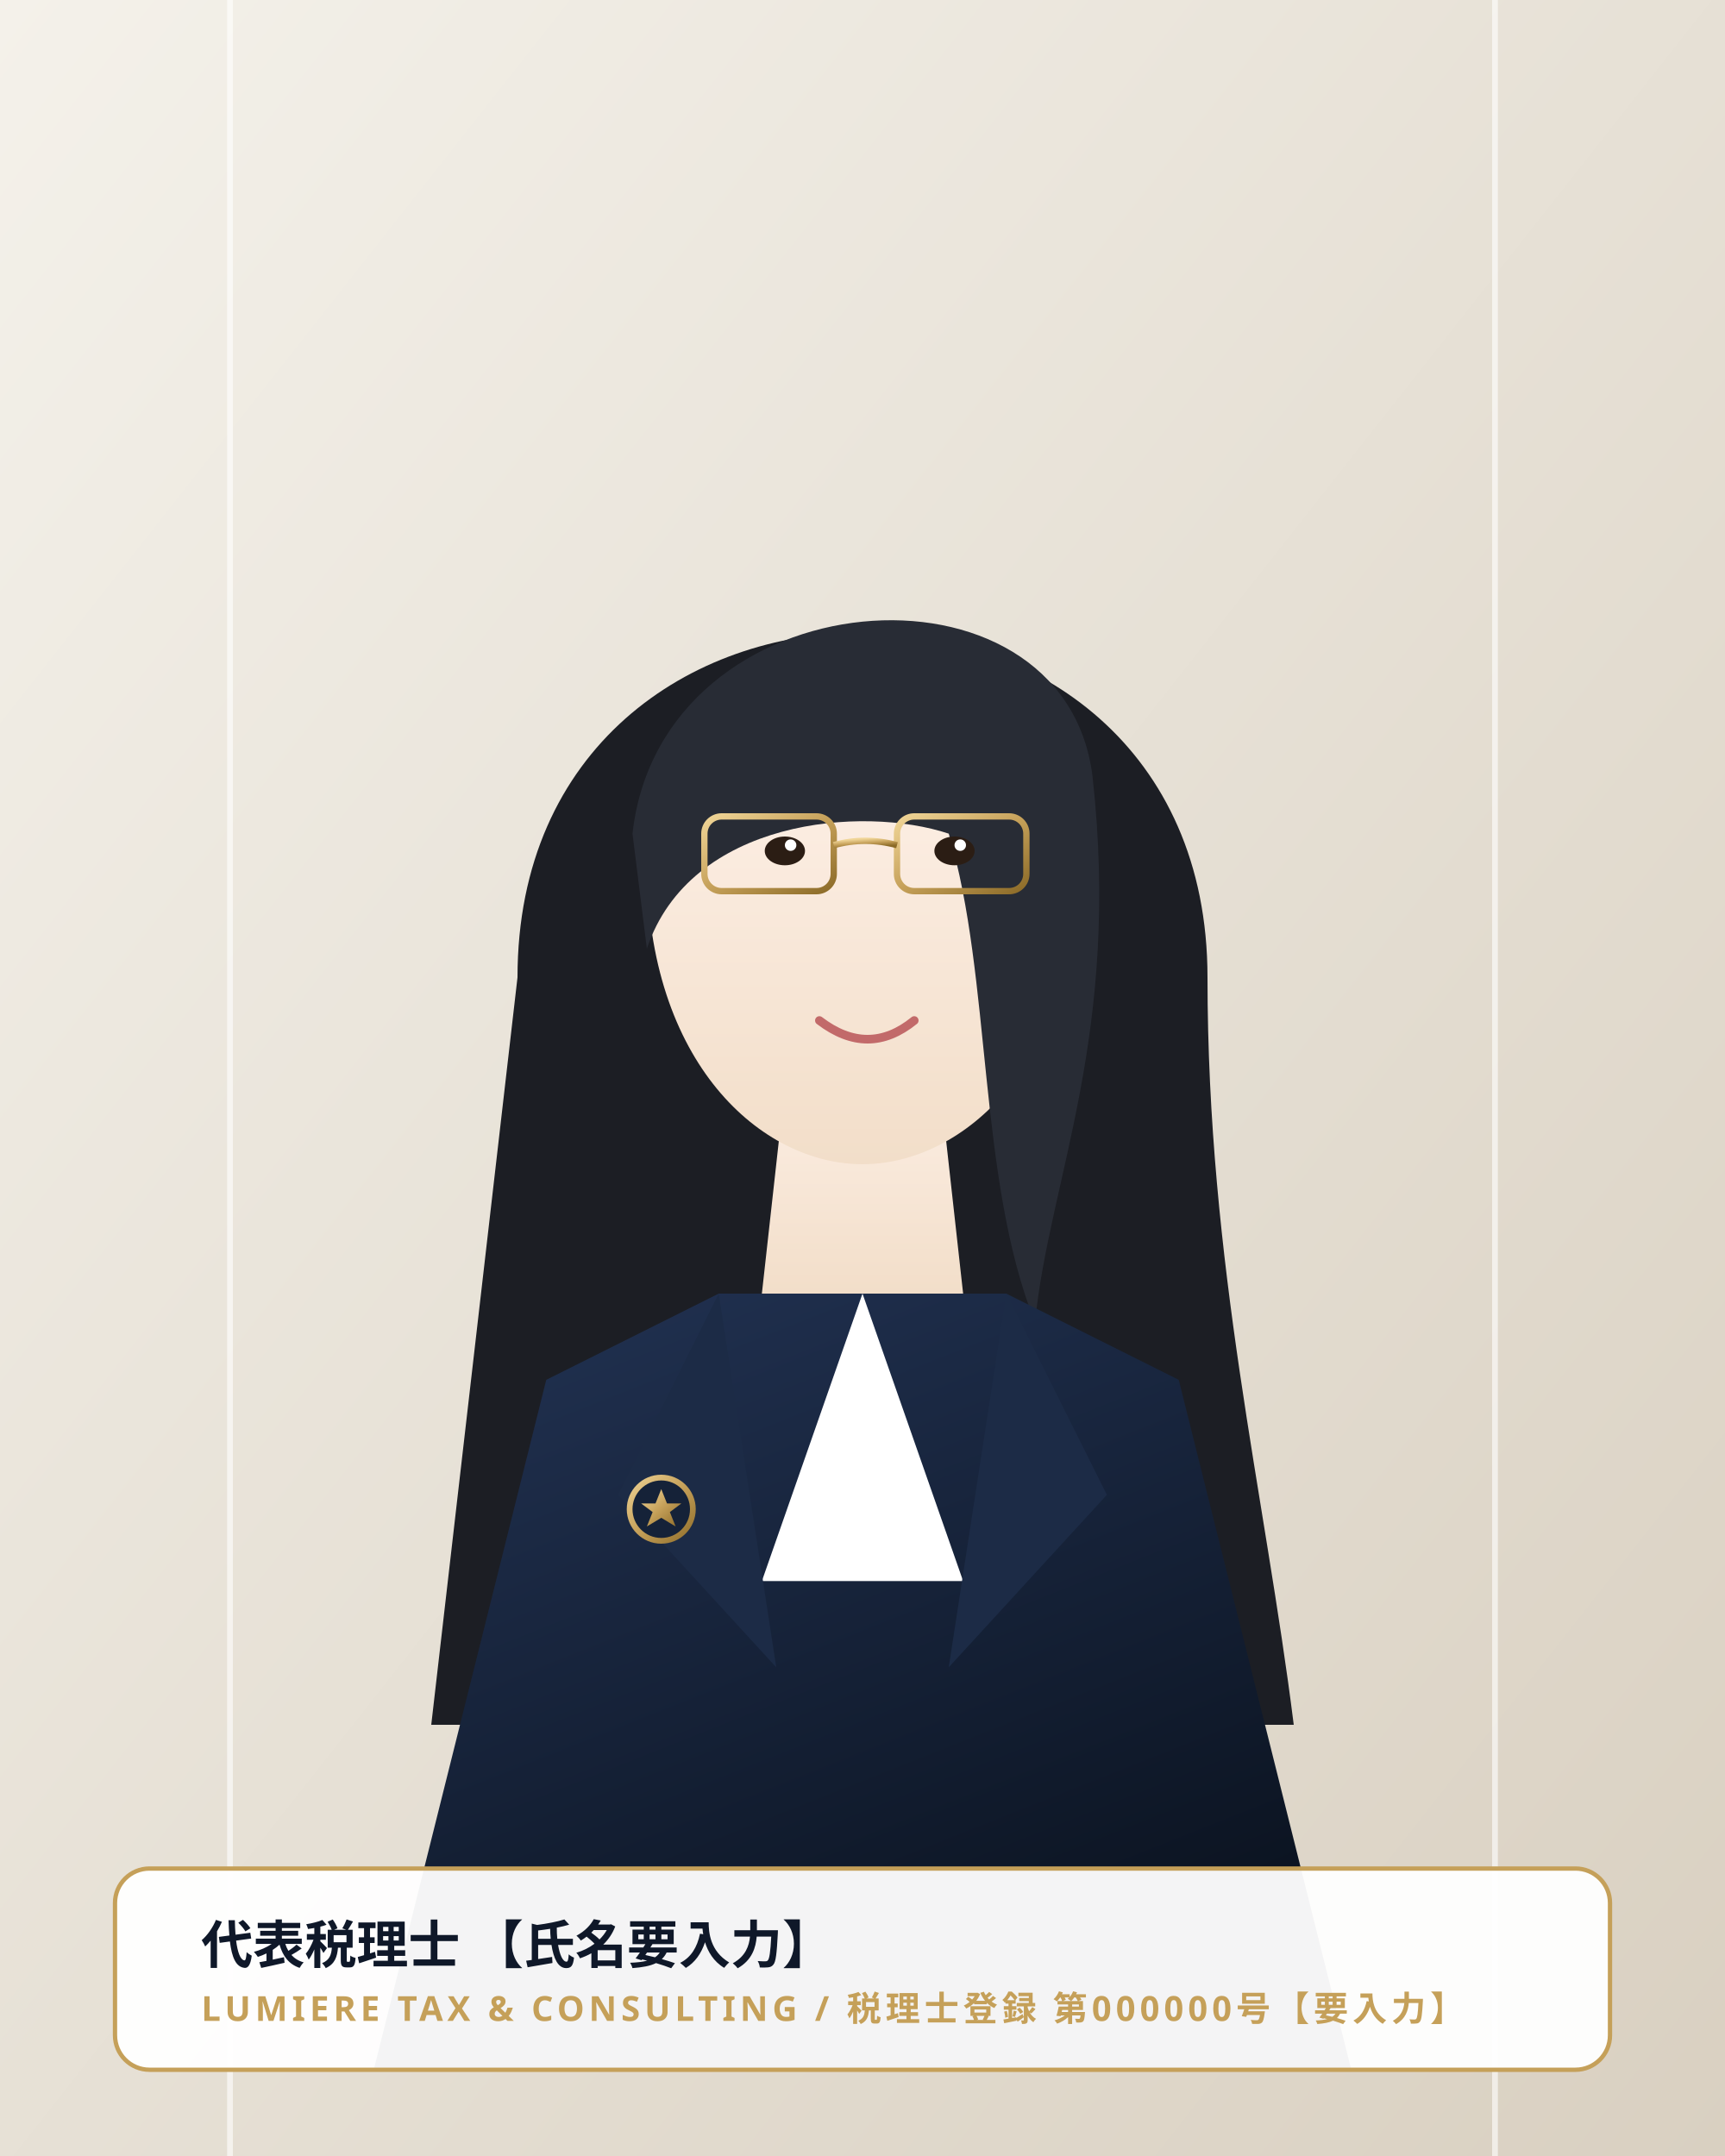
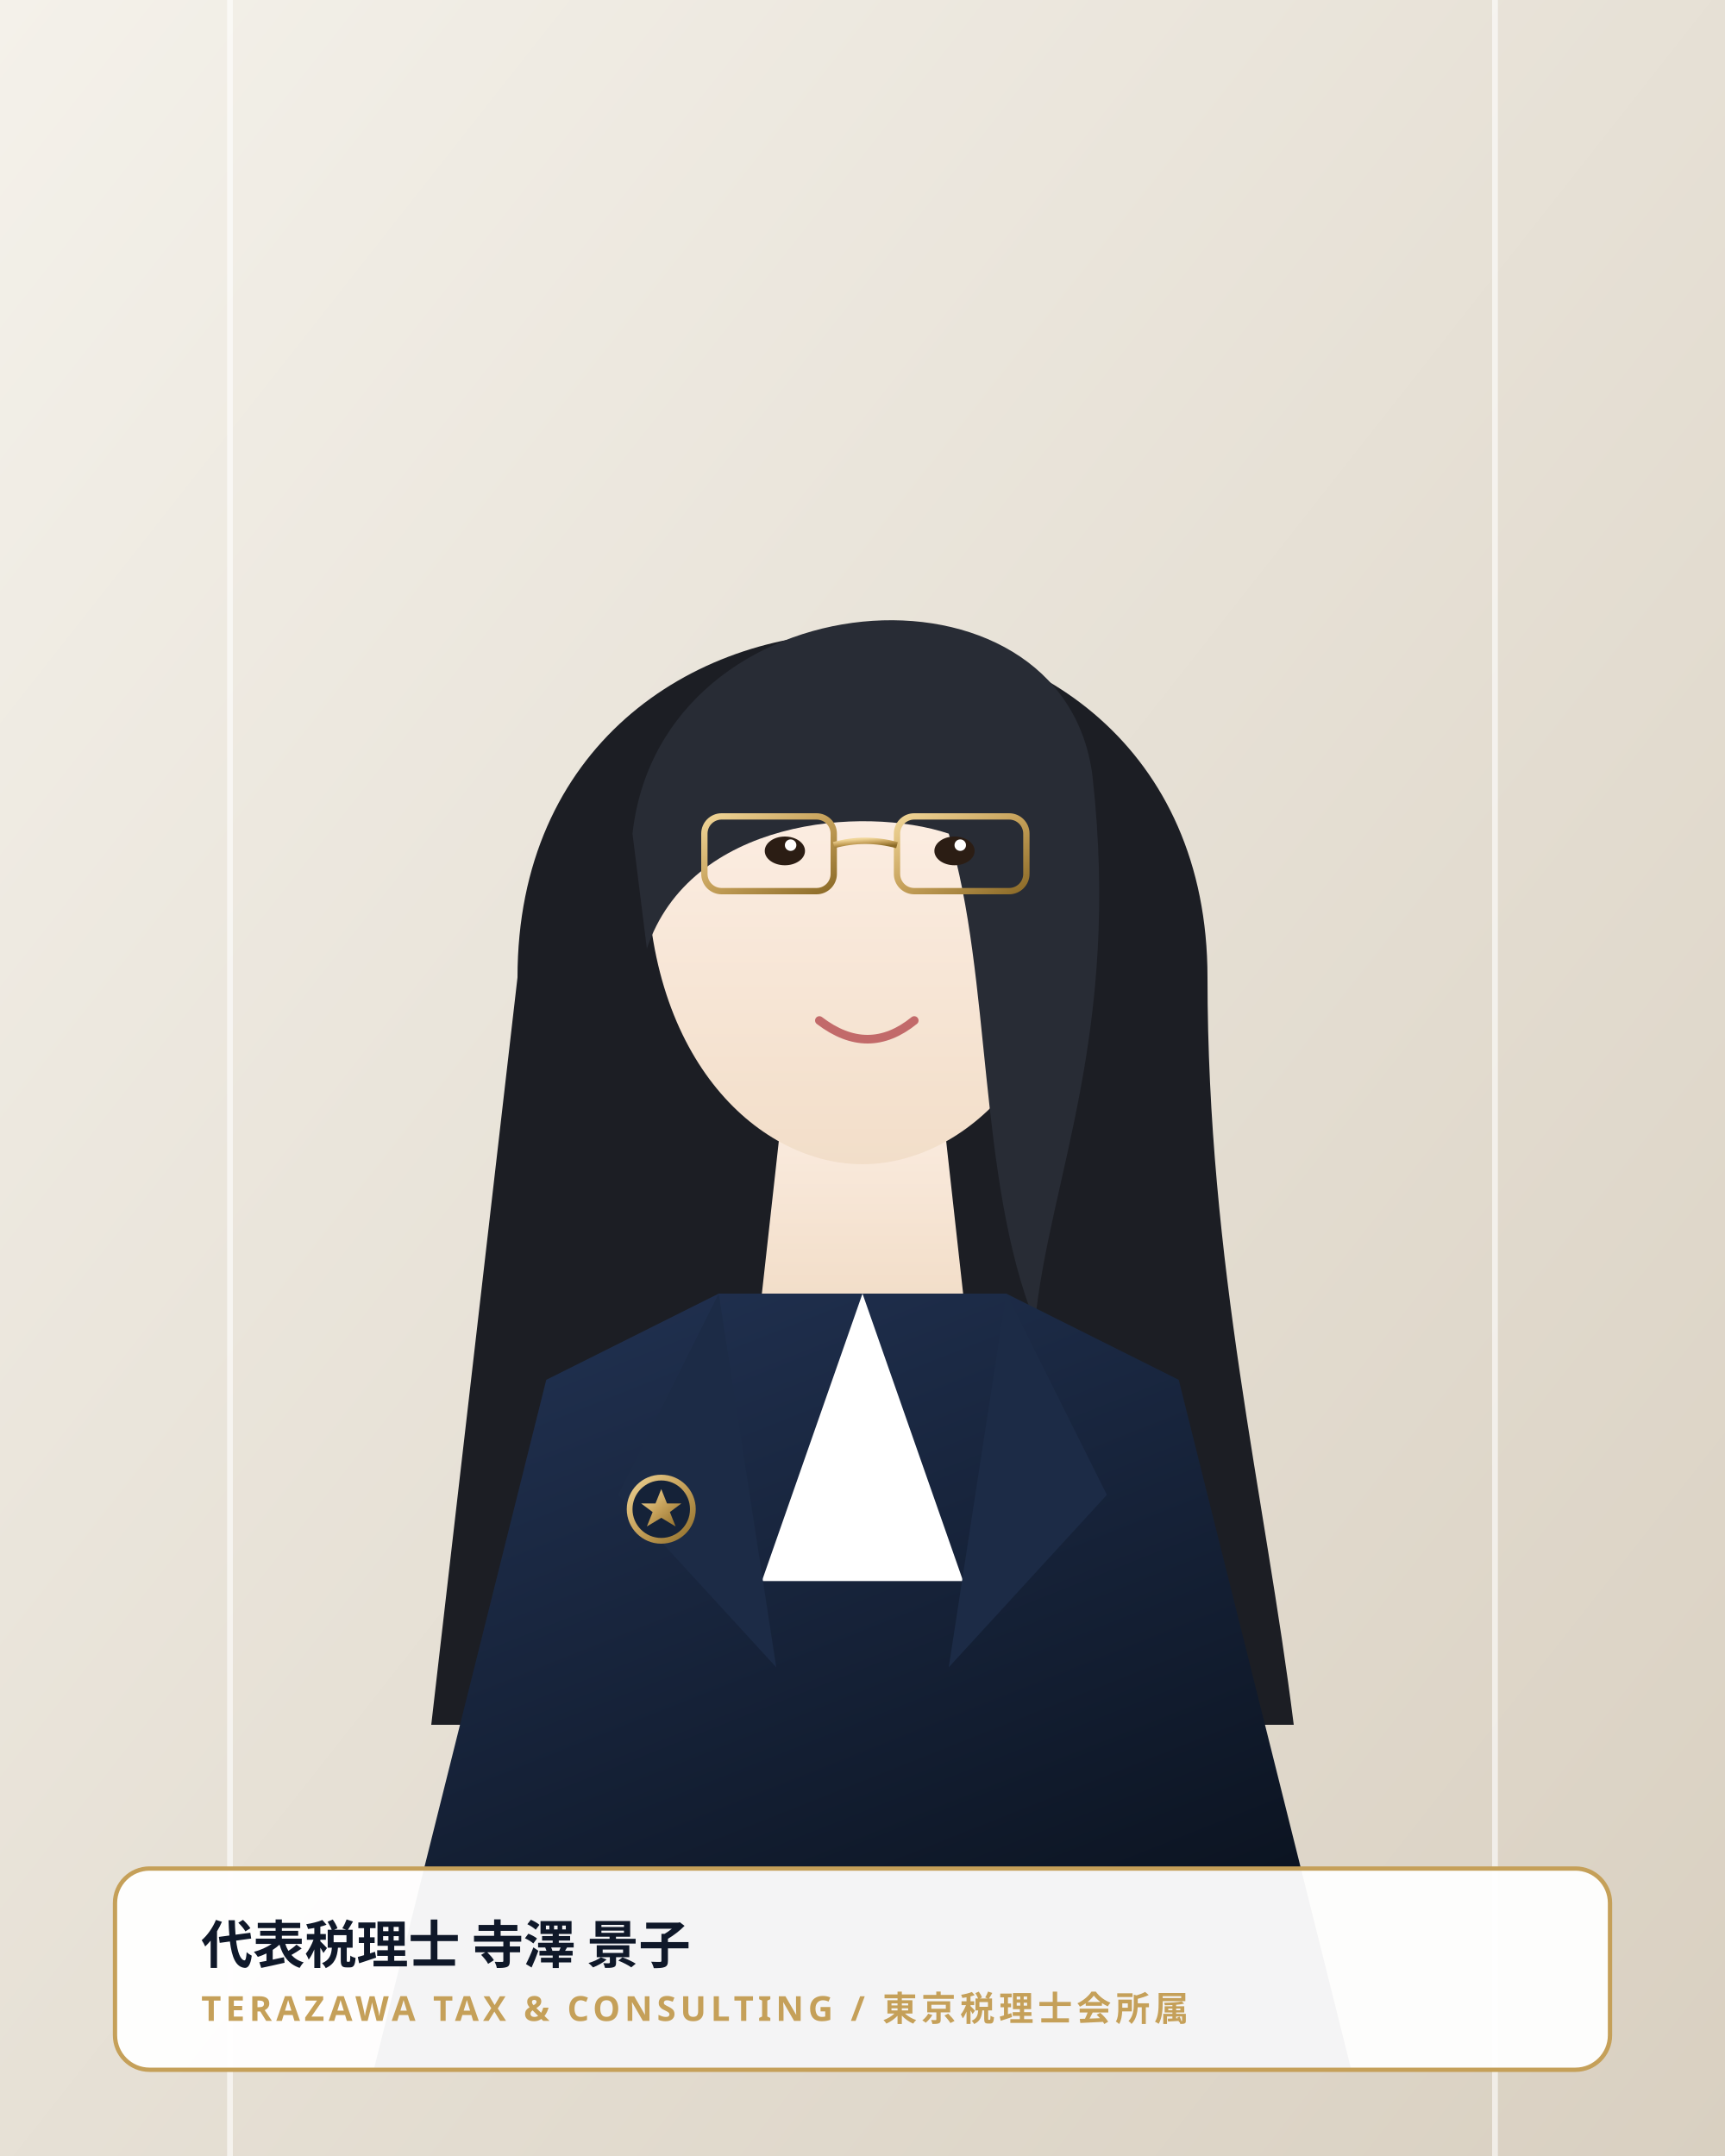
<svg xmlns="http://www.w3.org/2000/svg" viewBox="0 0 600 750" width="100%" height="100%">
  <defs>
    <linearGradient id="bgStudio" x1="0%" y1="0%" x2="100%" y2="100%">
      <stop offset="0%" stop-color="#F4F1EA" />
      <stop offset="100%" stop-color="#D9D0C1" />
    </linearGradient>
    <linearGradient id="jacketNavy" x1="0%" y1="0%" x2="50%" y2="100%">
      <stop offset="0%" stop-color="#223354" />
      <stop offset="100%" stop-color="#0B1320" />
    </linearGradient>
    <linearGradient id="skinGrad" x1="0%" y1="0%" x2="0%" y2="100%">
      <stop offset="0%" stop-color="#FFF2EA" />
      <stop offset="100%" stop-color="#F2DEC9" />
    </linearGradient>
    <linearGradient id="goldBadge" x1="0%" y1="0%" x2="100%" y2="100%">
      <stop offset="0%" stop-color="#F0D597" />
      <stop offset="50%" stop-color="#C5A059" />
      <stop offset="100%" stop-color="#8C6B28" />
    </linearGradient>
  </defs>
  <rect width="600" height="750" fill="url(#bgStudio)" />
  <line x1="80" y1="0" x2="80" y2="750" stroke="#FFFFFF" stroke-width="2" opacity="0.6" />
  <line x1="520" y1="0" x2="520" y2="750" stroke="#FFFFFF" stroke-width="2" opacity="0.6" />
  <g transform="translate(0, 40)">
    <path d="M 180 300 C 180 140, 420 140, 420 300 C 420 400, 440 480, 450 560 L 150 560 Z" fill="#1C1E24" />
    <path d="M 275 320 L 325 320 L 335 410 L 265 410 Z" fill="url(#skinGrad)" />
    <path d="M 225 260 C 225 180, 375 180, 375 260 C 375 330, 335 365, 300 365 C 265 365, 225 330, 225 260 Z" fill="url(#skinGrad)" />
    <path d="M 220 250 C 230 160, 370 150, 380 230 C 390 320, 365 370, 360 420 C 340 370, 345 300, 330 250 C 300 240, 240 245, 225 290 Z" fill="#282C35" />
    <ellipse cx="273" cy="256" rx="7" ry="5" fill="#2B1D14" />
    <circle cx="275" cy="254" r="2" fill="#FFFFFF" />
    <ellipse cx="332" cy="256" rx="7" ry="5" fill="#2B1D14" />
    <circle cx="334" cy="254" r="2" fill="#FFFFFF" />
    <path d="M 285 315 Q 302 328 318 315" stroke="#C26A6A" stroke-width="3" fill="none" stroke-linecap="round" />
    <rect x="245" y="244" width="45" height="26" rx="6" fill="none" stroke="url(#goldBadge)" stroke-width="2.2" />
    <rect x="312" y="244" width="45" height="26" rx="6" fill="none" stroke="url(#goldBadge)" stroke-width="2.2" />
    <path d="M 290 254 Q 301 251 312 254" fill="none" stroke="url(#goldBadge)" stroke-width="2.2" />
    <path d="M 130 680 L 190 440 L 250 410 L 350 410 L 410 440 L 470 680 Z" fill="url(#jacketNavy)" />
    <polygon points="300,410 265,510 335,510" fill="#FFFFFF" />
    <polygon points="250,410 270,540 215,480" fill="#1C2B46" />
    <polygon points="350,410 330,540 385,480" fill="#1C2B46" />
    <g transform="translate(230, 485)">
      <circle cx="0" cy="0" r="12" fill="url(#goldBadge)" />
      <circle cx="0" cy="0" r="10" fill="#152238" />
      <polygon points="0,-7 2,-2 7,-2 3,1 5,6 0,3 -5,6 -3,1 -7,-2 -2,-2" fill="url(#goldBadge)" />
    </g>
  </g>
  <rect x="40" y="650" width="520" height="70" rx="12" fill="#FFFFFF" opacity="0.95" />
  <rect x="40" y="650" width="520" height="70" rx="12" fill="none" stroke="#C5A059" stroke-width="1.5" />
-   <text x="70" y="683" font-family="'Shippori Mincho', serif" font-size="18" font-weight="bold" fill="#0F1829">代表税理士 【氏名要入力】</text>
-   <text x="70" y="703" font-family="'Noto Sans JP', sans-serif" font-size="12" fill="#C5A059" font-weight="600" letter-spacing="1.5">LUMIERE TAX &amp; CONSULTING / 税理士登録 第000000号【要入力】</text>
+   <text x="70" y="683" font-family="'Shippori Mincho', serif" font-size="18" font-weight="bold" fill="#0F1829">代表税理士 寺澤 景子</text>
+   <text x="70" y="703" font-family="'Noto Sans JP', sans-serif" font-size="12" fill="#C5A059" font-weight="600" letter-spacing="1.5">TERAZAWA TAX &amp; CONSULTING / 東京税理士会所属</text>
</svg>
